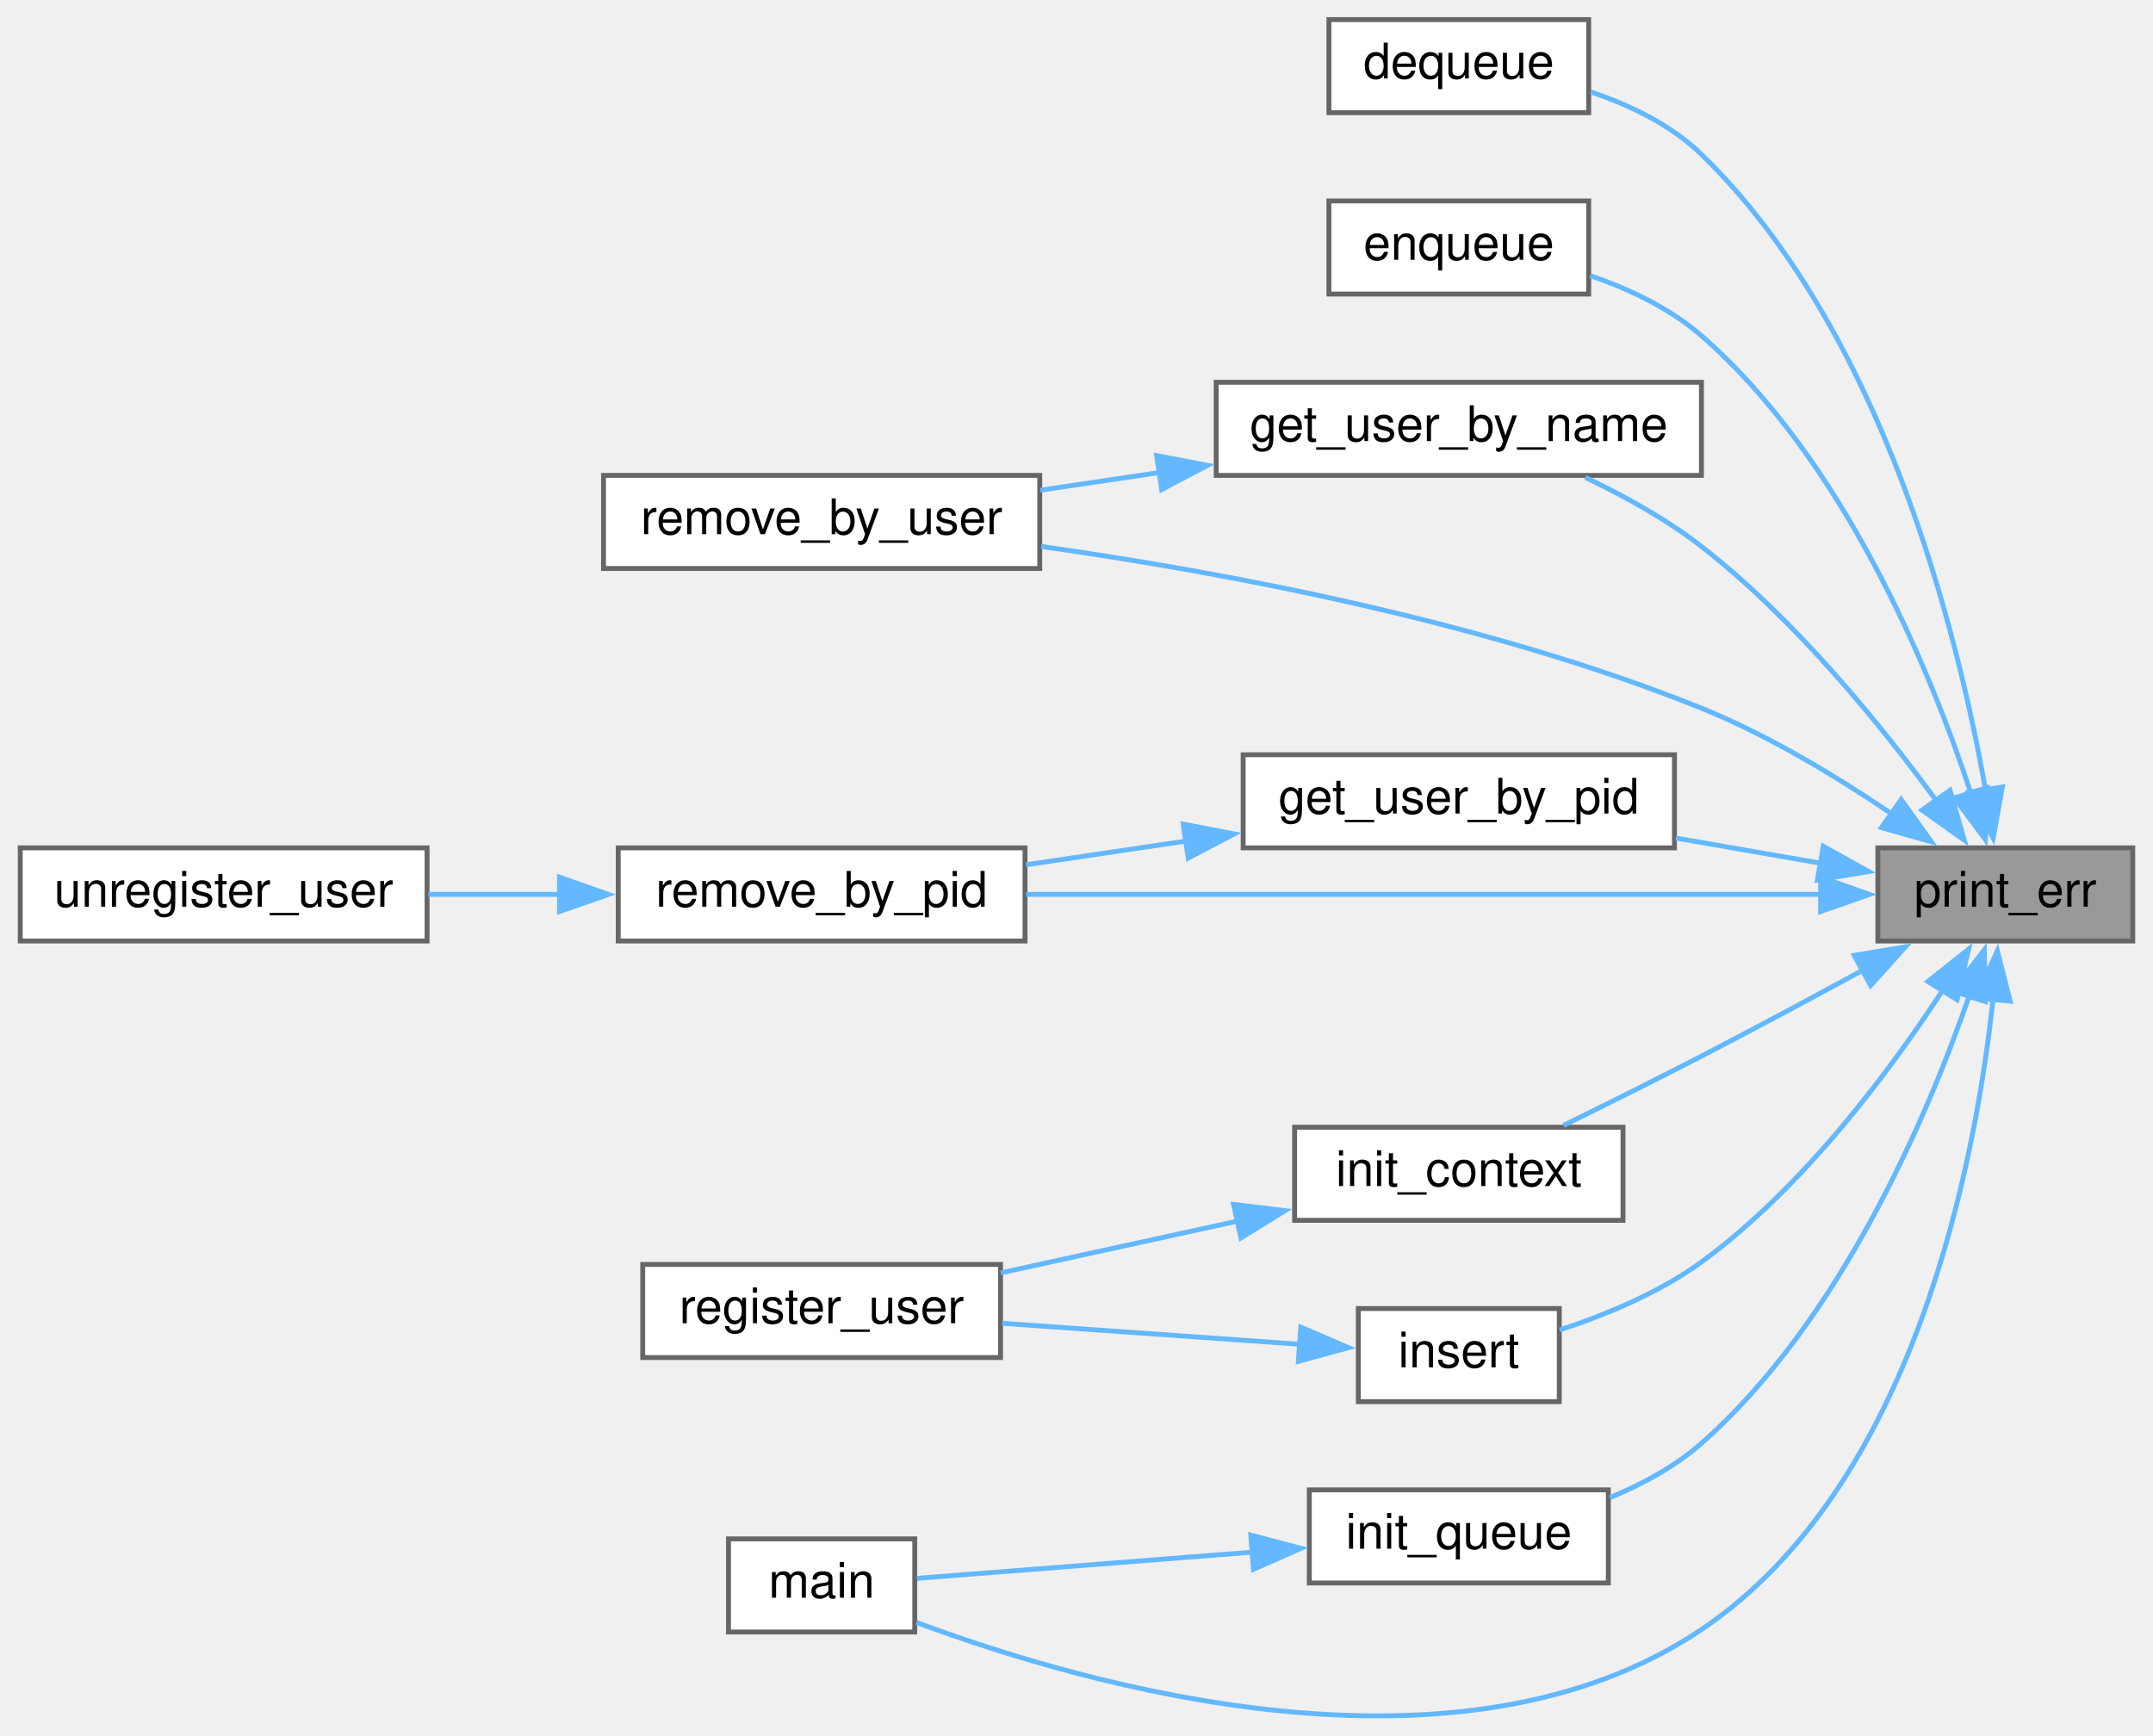
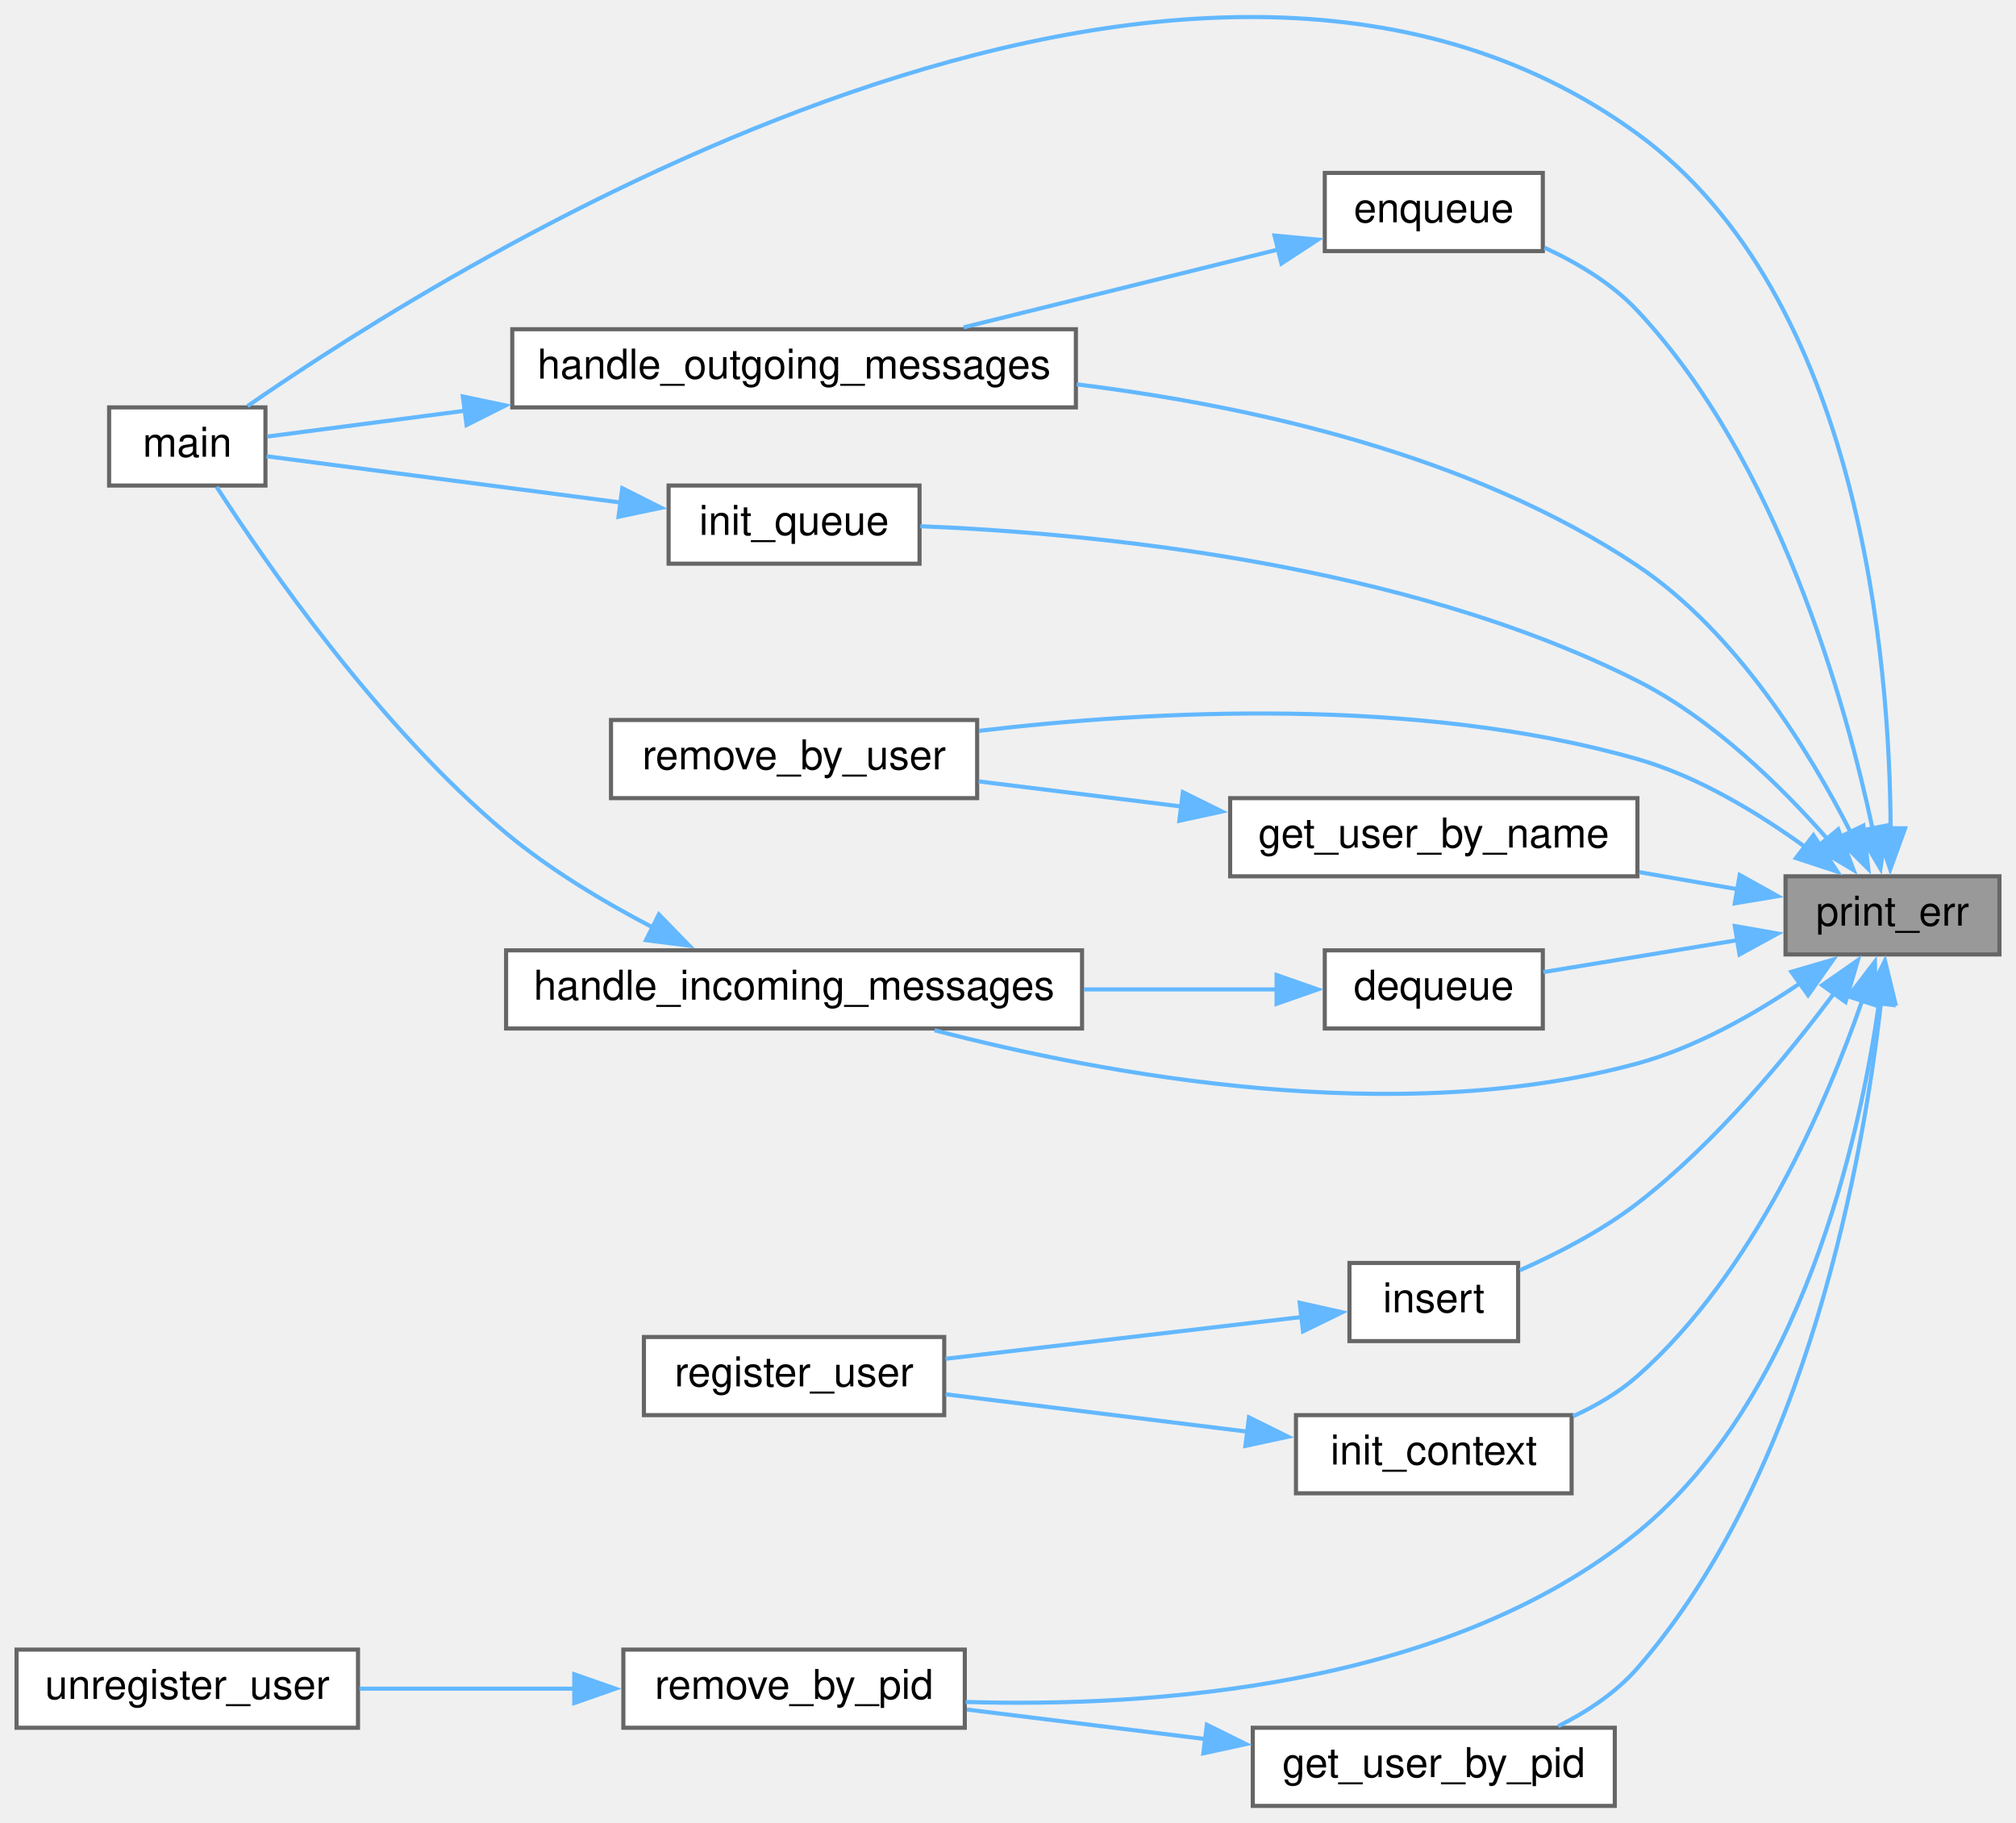
- <svg xmlns="http://www.w3.org/2000/svg" xmlns:xlink="http://www.w3.org/1999/xlink" width="439pt" height="354pt" viewBox="0.00 0.00 439.00 354.21">
-   <g id="graph0" class="graph" transform="scale(1 1) rotate(0) translate(4 350.21)">
+ <svg xmlns="http://www.w3.org/2000/svg" xmlns:xlink="http://www.w3.org/1999/xlink" width="490pt" height="443pt" viewBox="0.00 0.00 490.00 443.04">
+   <g id="graph0" class="graph" transform="scale(1 1) rotate(0) translate(4 439.04)">
    <g id="Node000001" class="node">
      <g id="a_Node000001">
        <a xlink:title="Format and print data as an error.">
-           <polygon fill="#999999" stroke="#666666" points="431,-177.21 379,-177.21 379,-158.21 431,-158.21 431,-177.21" />
-           <text text-anchor="middle" x="405" y="-165.21" font-family="Helvetica,sans-Serif" font-size="10.00">print_err</text>
+           <polygon fill="#999999" stroke="#666666" points="482,-226 430,-226 430,-207 482,-207 482,-226" />
+           <text text-anchor="middle" x="456" y="-214" font-family="Helvetica,sans-Serif" font-size="10.00">print_err</text>
        </a>
      </g>
    </g>
    <g id="Node000002" class="node">
      <g id="a_Node000002">
        <a xlink:href="$queue_8c.html#a1874b6e320d1e54d571c89766d046602" xlink:title="Dequeue a message from the queue and get is as a void* pointing to a structure that will be either   ...">
-           <polygon fill="white" stroke="#666666" points="320,-346.21 267,-346.21 267,-327.21 320,-327.21 320,-346.21" />
-           <text text-anchor="middle" x="293.5" y="-334.21" font-family="Helvetica,sans-Serif" font-size="10.00">dequeue</text>
-         </a>
-       </g>
-     </g>
-     <g id="edge33_Node000001_Node000002" class="edge">
-       <g id="a_edge33_Node000001_Node000002">
-         <a xlink:title=" ">
-           <path fill="none" stroke="#63b8ff" d="M400.98,-188.89C395.29,-221.16 380.05,-282.71 343,-318.71 336.82,-324.72 328.45,-328.76 320.41,-331.45" />
-           <polygon fill="#63b8ff" stroke="#63b8ff" points="404.4,-189.63 402.52,-179.2 397.49,-188.53 404.4,-189.63" />
+           <polygon fill="white" stroke="#666666" points="371,-208 318,-208 318,-189 371,-189 371,-208" />
+           <text text-anchor="middle" x="344.5" y="-196" font-family="Helvetica,sans-Serif" font-size="10.00">dequeue</text>
+         </a>
+       </g>
+     </g>
+     <g id="edge45_Node000001_Node000002" class="edge">
+       <g id="a_edge45_Node000001_Node000002">
+         <a xlink:title=" ">
+           <path fill="none" stroke="#63b8ff" d="M418.29,-210.47C402.81,-207.92 385.18,-205.02 371.14,-202.71" />
+           <polygon fill="#63b8ff" stroke="#63b8ff" points="417.67,-213.91 428.11,-212.08 418.81,-207 417.67,-213.91" />
        </a>
      </g>
    </g>
    <g id="Node000003" class="node">
      <g id="a_Node000003">
-         <a xlink:href="$queue_8c.html#ac51f5d595a9d7376eb0448116c99e1f4" xlink:title="Enqueues a message void* message on the queue.">
-           <polygon fill="white" stroke="#666666" points="320,-309.21 267,-309.21 267,-290.21 320,-290.21 320,-309.21" />
-           <text text-anchor="middle" x="293.5" y="-297.21" font-family="Helvetica,sans-Serif" font-size="10.00">enqueue</text>
-         </a>
-       </g>
-     </g>
-     <g id="edge34_Node000001_Node000003" class="edge">
-       <g id="a_edge34_Node000001_Node000003">
-         <a xlink:title=" ">
-           <path fill="none" stroke="#63b8ff" d="M397.99,-188.34C389.6,-213.66 372.07,-256.35 343,-281.71 336.57,-287.32 328.23,-291.25 320.29,-293.97" />
-           <polygon fill="#63b8ff" stroke="#63b8ff" points="401.29,-189.49 400.93,-178.9 394.61,-187.41 401.29,-189.49" />
+         <a xlink:href="$tcfs__daemon__tools_8c.html#a24bb8f1eddd763598165ab8fa40fcdbd" xlink:title="Dequeue the latest message from the queue and handle it.">
+           <polygon fill="white" stroke="#666666" points="259,-208 119,-208 119,-189 259,-189 259,-208" />
+           <text text-anchor="middle" x="189" y="-196" font-family="Helvetica,sans-Serif" font-size="10.00">handle_incoming_messages</text>
+         </a>
+       </g>
+     </g>
+     <g id="edge56_Node000001_Node000003" class="edge">
+       <g id="a_edge56_Node000001_Node000003">
+         <a xlink:title=" ">
+           <path fill="none" stroke="#63b8ff" d="M433.54,-200C422.39,-192.46 408.17,-184.37 394,-180.5 335.35,-164.48 264.03,-177.9 223.14,-188.57" />
+           <polygon fill="#63b8ff" stroke="#63b8ff" points="431.42,-202.78 441.59,-205.75 435.48,-197.09 431.42,-202.78" />
        </a>
      </g>
    </g>
    <g id="Node000004" class="node">
      <g id="a_Node000004">
-         <a xlink:href="$redis_8c.html#a73711c0a9d0060337409d15dc44f5ad1" xlink:title="Fetch the user on the DB with key name.">
-           <polygon fill="white" stroke="#666666" points="343,-272.21 244,-272.21 244,-253.21 343,-253.21 343,-272.21" />
-           <text text-anchor="middle" x="293.5" y="-260.21" font-family="Helvetica,sans-Serif" font-size="10.00">get_user_by_name</text>
-         </a>
-       </g>
-     </g>
-     <g id="edge35_Node000001_Node000004" class="edge">
-       <g id="a_edge35_Node000001_Node000004">
-         <a xlink:title=" ">
-           <path fill="none" stroke="#63b8ff" d="M391.03,-186.68C379.72,-202.16 362.16,-223.83 343,-238.71 335.88,-244.25 327.28,-249 319.31,-252.79" />
-           <polygon fill="#63b8ff" stroke="#63b8ff" points="393.71,-188.95 396.64,-178.77 388,-184.91 393.71,-188.95" />
+         <a xlink:href="$tcfs__daemon_8c.html#ae66f6b31b5ad750f1fe042a706a4e3d4" xlink:title="main function of the daemon. This will daemonize the program, spawn a thread to handle messages and h...">
+           <polygon fill="white" stroke="#666666" points="60.5,-340 22.5,-340 22.5,-321 60.5,-321 60.5,-340" />
+           <text text-anchor="middle" x="41.5" y="-328" font-family="Helvetica,sans-Serif" font-size="10.00">main</text>
+         </a>
+       </g>
+     </g>
+     <g id="edge64_Node000001_Node000004" class="edge">
+       <g id="a_edge64_Node000001_Node000004">
+         <a xlink:title=" ">
+           <path fill="none" stroke="#63b8ff" d="M455.55,-237.56C455.34,-278.2 448.31,-366.9 394,-406.5 284.03,-486.69 106.46,-375.2 56.17,-340.33" />
+           <polygon fill="#63b8ff" stroke="#63b8ff" points="459.06,-237.66 455.45,-227.7 452.06,-237.73 459.06,-237.66" />
        </a>
      </g>
    </g>
    <g id="Node000005" class="node">
      <g id="a_Node000005">
-         <a xlink:href="$redis_8c.html#a2678c0575f2b6c944fd261255aeaebff" xlink:title="Remove a user from the DB using the name as key.">
-           <polygon fill="white" stroke="#666666" points="208,-253.21 119,-253.21 119,-234.21 208,-234.21 208,-253.21" />
-           <text text-anchor="middle" x="163.5" y="-241.21" font-family="Helvetica,sans-Serif" font-size="10.00">remove_by_user</text>
+         <a xlink:href="$queue_8c.html#ac51f5d595a9d7376eb0448116c99e1f4" xlink:title="Enqueues a message void* message on the queue.">
+           <polygon fill="white" stroke="#666666" points="371,-397 318,-397 318,-378 371,-378 371,-397" />
+           <text text-anchor="middle" x="344.5" y="-385" font-family="Helvetica,sans-Serif" font-size="10.00">enqueue</text>
        </a>
      </g>
    </g>
    <g id="edge48_Node000001_Node000005" class="edge">
      <g id="a_edge48_Node000001_Node000005">
        <a xlink:title=" ">
-           <path fill="none" stroke="#63b8ff" d="M381.81,-184.15C370.66,-191.72 356.64,-200.21 343,-205.71 298.93,-223.5 245.22,-233.49 208.3,-238.71" />
-           <polygon fill="#63b8ff" stroke="#63b8ff" points="383.75,-187.07 389.91,-178.45 379.72,-181.34 383.75,-187.07" />
+           <path fill="none" stroke="#63b8ff" d="M451.17,-237.53C444.53,-268.59 428.18,-326.97 394,-363.5 387.84,-370.08 379.48,-375.11 371.43,-378.81" />
+           <polygon fill="#63b8ff" stroke="#63b8ff" points="454.57,-238.35 453.08,-227.86 447.71,-236.99 454.57,-238.35" />
        </a>
      </g>
    </g>
    <g id="Node000006" class="node">
      <g id="a_Node000006">
-         <a xlink:href="$redis_8c.html#af0bf1bfc99afc940619371e3c76ab4f9" xlink:title="Fetch the user on the DB with key pid.">
-           <polygon fill="white" stroke="#666666" points="337.5,-196.21 249.5,-196.21 249.5,-177.21 337.5,-177.21 337.5,-196.21" />
-           <text text-anchor="middle" x="293.5" y="-184.21" font-family="Helvetica,sans-Serif" font-size="10.00">get_user_by_pid</text>
-         </a>
-       </g>
-     </g>
-     <g id="edge37_Node000001_Node000006" class="edge">
-       <g id="a_edge37_Node000001_Node000006">
-         <a xlink:title=" ">
-           <path fill="none" stroke="#63b8ff" d="M367.49,-174.05C357.97,-175.7 347.61,-177.5 337.78,-179.21" />
-           <polygon fill="#63b8ff" stroke="#63b8ff" points="367.86,-177.54 377.11,-172.38 366.66,-170.64 367.86,-177.54" />
+         <a xlink:href="$tcfs__daemon__tools_8c.html#ab143feba805d6beda83eb69560c3c923" xlink:title="Test if the daemon is working by sending some messages.">
+           <polygon fill="white" stroke="#666666" points="257.5,-359 120.5,-359 120.5,-340 257.5,-340 257.5,-359" />
+           <text text-anchor="middle" x="189" y="-347" font-family="Helvetica,sans-Serif" font-size="10.00">handle_outgoing_messages</text>
+         </a>
+       </g>
+     </g>
+     <g id="edge57_Node000001_Node000006" class="edge">
+       <g id="a_edge57_Node000001_Node000006">
+         <a xlink:title=" ">
+           <path fill="none" stroke="#63b8ff" d="M445.83,-236.7C435.87,-256.3 418.1,-285.37 394,-301.5 353.63,-328.51 299.89,-340.4 257.7,-345.6" />
+           <polygon fill="#63b8ff" stroke="#63b8ff" points="448.93,-238.32 450.12,-227.79 442.63,-235.28 448.93,-238.32" />
        </a>
      </g>
    </g>
    <g id="Node000007" class="node">
      <g id="a_Node000007">
-         <a xlink:href="$redis_8c.html#a6b18d7ad2f1e8275106a5b39c0c7d216" xlink:title="Remove a user from the DB using the PID as key.">
-           <polygon fill="white" stroke="#666666" points="205,-177.21 122,-177.21 122,-158.21 205,-158.21 205,-177.21" />
-           <text text-anchor="middle" x="163.5" y="-165.21" font-family="Helvetica,sans-Serif" font-size="10.00">remove_by_pid</text>
-         </a>
-       </g>
-     </g>
-     <g id="edge47_Node000001_Node000007" class="edge">
-       <g id="a_edge47_Node000001_Node000007">
-         <a xlink:title=" ">
-           <path fill="none" stroke="#63b8ff" d="M367.58,-167.71C323.87,-167.71 250.79,-167.71 205.24,-167.71" />
-           <polygon fill="#63b8ff" stroke="#63b8ff" points="367.31,-171.22 377.31,-167.71 367.31,-164.22 367.31,-171.22" />
+         <a xlink:href="$redis_8c.html#a73711c0a9d0060337409d15dc44f5ad1" xlink:title="Fetch the user on the DB with key name.">
+           <polygon fill="white" stroke="#666666" points="394,-245 295,-245 295,-226 394,-226 394,-245" />
+           <text text-anchor="middle" x="344.5" y="-233" font-family="Helvetica,sans-Serif" font-size="10.00">get_user_by_name</text>
+         </a>
+       </g>
+     </g>
+     <g id="edge51_Node000001_Node000007" class="edge">
+       <g id="a_edge51_Node000001_Node000007">
+         <a xlink:title=" ">
+           <path fill="none" stroke="#63b8ff" d="M418.43,-222.84C410.74,-224.18 402.51,-225.61 394.45,-227.01" />
+           <polygon fill="#63b8ff" stroke="#63b8ff" points="418.86,-226.32 428.11,-221.17 417.66,-219.43 418.86,-226.32" />
+         </a>
+       </g>
+     </g>
+     <g id="Node000008" class="node">
+       <g id="a_Node000008">
+         <a xlink:href="$redis_8c.html#a2678c0575f2b6c944fd261255aeaebff" xlink:title="Remove a user from the DB using the name as key.">
+           <polygon fill="white" stroke="#666666" points="233.5,-264 144.5,-264 144.5,-245 233.5,-245 233.5,-264" />
+           <text text-anchor="middle" x="189" y="-252" font-family="Helvetica,sans-Serif" font-size="10.00">remove_by_user</text>
+         </a>
+       </g>
+     </g>
+     <g id="edge66_Node000001_Node000008" class="edge">
+       <g id="a_edge66_Node000001_Node000008">
+         <a xlink:title=" ">
+           <path fill="none" stroke="#63b8ff" d="M434.87,-233.05C423.59,-241.23 408.85,-250.25 394,-254.5 340.54,-269.79 275.92,-266.33 233.94,-261.36" />
+           <polygon fill="#63b8ff" stroke="#63b8ff" points="436.78,-235.99 442.59,-227.13 432.53,-230.43 436.78,-235.99" />
        </a>
      </g>
    </g>
    <g id="Node000009" class="node">
      <g id="a_Node000009">
+         <a xlink:href="$redis_8c.html#af0bf1bfc99afc940619371e3c76ab4f9" xlink:title="Fetch the user on the DB with key pid.">
+           <polygon fill="white" stroke="#666666" points="388.5,-19 300.5,-19 300.5,0 388.5,0 388.5,-19" />
+           <text text-anchor="middle" x="344.5" y="-7" font-family="Helvetica,sans-Serif" font-size="10.00">get_user_by_pid</text>
+         </a>
+       </g>
+     </g>
+     <g id="edge53_Node000001_Node000009" class="edge">
+       <g id="a_edge53_Node000001_Node000009">
+         <a xlink:title=" ">
+           <path fill="none" stroke="#63b8ff" d="M453.24,-195.64C449.1,-158.75 435.71,-81.39 394,-33.5 388.82,-27.55 381.81,-22.92 374.74,-19.38" />
+           <polygon fill="#63b8ff" stroke="#63b8ff" points="449.73,-195.77 454.2,-205.38 456.7,-195.08 449.73,-195.77" />
+         </a>
+       </g>
+     </g>
+     <g id="Node000010" class="node">
+       <g id="a_Node000010">
+         <a xlink:href="$redis_8c.html#a6b18d7ad2f1e8275106a5b39c0c7d216" xlink:title="Remove a user from the DB using the PID as key.">
+           <polygon fill="white" stroke="#666666" points="230.5,-38 147.5,-38 147.5,-19 230.5,-19 230.5,-38" />
+           <text text-anchor="middle" x="189" y="-26" font-family="Helvetica,sans-Serif" font-size="10.00">remove_by_pid</text>
+         </a>
+       </g>
+     </g>
+     <g id="edge65_Node000001_Node000010" class="edge">
+       <g id="a_edge65_Node000001_Node000010">
+         <a xlink:title=" ">
+           <path fill="none" stroke="#63b8ff" d="M452.72,-195.14C448,-162.13 434,-99.13 394,-66.5 347.66,-28.69 275.64,-23.94 230.73,-25.27" />
+           <polygon fill="#63b8ff" stroke="#63b8ff" points="449.25,-195.57 453.96,-205.05 456.19,-194.7 449.25,-195.57" />
+         </a>
+       </g>
+     </g>
+     <g id="Node000012" class="node">
+       <g id="a_Node000012">
        <a xlink:href="$redis_8c.html#a1f6dc2f98a71a88567fe11fd9e2585ea" xlink:title="initialize the context for the Redis DB">
-           <polygon fill="white" stroke="#666666" points="327,-120.21 260,-120.21 260,-101.21 327,-101.21 327,-120.21" />
-           <text text-anchor="middle" x="293.5" y="-108.21" font-family="Helvetica,sans-Serif" font-size="10.00">init_context</text>
-         </a>
-       </g>
-     </g>
-     <g id="edge40_Node000001_Node000009" class="edge">
-       <g id="a_edge40_Node000001_Node000009">
-         <a xlink:title=" ">
-           <path fill="none" stroke="#63b8ff" d="M375.85,-152.21C365.56,-146.61 353.79,-140.3 343,-134.71 333.82,-129.96 323.58,-124.86 314.88,-120.59" />
-           <polygon fill="#63b8ff" stroke="#63b8ff" points="374.16,-155.27 384.61,-157 377.52,-149.13 374.16,-155.27" />
+           <polygon fill="white" stroke="#666666" points="378,-95 311,-95 311,-76 378,-76 378,-95" />
+           <text text-anchor="middle" x="344.5" y="-83" font-family="Helvetica,sans-Serif" font-size="10.00">init_context</text>
+         </a>
+       </g>
+     </g>
+     <g id="edge58_Node000001_Node000012" class="edge">
+       <g id="a_edge58_Node000001_Node000012">
+         <a xlink:title=" ">
+           <path fill="none" stroke="#63b8ff" d="M448.69,-195.95C440.08,-171.11 422.4,-129.55 394,-104.5 389.46,-100.49 383.97,-97.28 378.34,-94.72" />
+           <polygon fill="#63b8ff" stroke="#63b8ff" points="445.28,-196.8 451.72,-205.21 451.93,-194.62 445.28,-196.8" />
+         </a>
+       </g>
+     </g>
+     <g id="Node000014" class="node">
+       <g id="a_Node000014">
+         <a xlink:href="$queue_8c.html#a6997b2cacf3d2e49bc848d0274e24b13" xlink:title="Initialize the message queue.">
+           <polygon fill="white" stroke="#666666" points="219.5,-321 158.5,-321 158.5,-302 219.5,-302 219.5,-321" />
+           <text text-anchor="middle" x="189" y="-309" font-family="Helvetica,sans-Serif" font-size="10.00">init_queue</text>
+         </a>
+       </g>
+     </g>
+     <g id="edge60_Node000001_Node000014" class="edge">
+       <g id="a_edge60_Node000001_Node000014">
+         <a xlink:title=" ">
+           <path fill="none" stroke="#63b8ff" d="M440.32,-234.92C429.04,-247.78 412.32,-264.24 394,-273.5 336.93,-302.34 260.92,-309.45 219.68,-311.11" />
+           <polygon fill="#63b8ff" stroke="#63b8ff" points="442.8,-237.42 446.55,-227.51 437.44,-232.92 442.8,-237.42" />
+         </a>
+       </g>
+     </g>
+     <g id="Node000015" class="node">
+       <g id="a_Node000015">
+         <a xlink:href="$redis_8c.html#ac9878ee09b53700eb08c1f175873c30b" xlink:title="Insert a new user in the DB.">
+           <polygon fill="white" stroke="#666666" points="365,-132 324,-132 324,-113 365,-113 365,-132" />
+           <text text-anchor="middle" x="344.5" y="-120" font-family="Helvetica,sans-Serif" font-size="10.00">insert</text>
+         </a>
+       </g>
+     </g>
+     <g id="edge62_Node000001_Node000015" class="edge">
+       <g id="a_edge62_Node000001_Node000015">
+         <a xlink:title=" ">
+           <path fill="none" stroke="#63b8ff" d="M441.98,-197.81C430.64,-182.56 413.06,-161.19 394,-146.5 385.37,-139.85 374.6,-134.29 365.41,-130.21" />
+           <polygon fill="#63b8ff" stroke="#63b8ff" points="438.9,-199.54 447.59,-205.6 444.58,-195.44 438.9,-199.54" />
+         </a>
+       </g>
+     </g>
+     <g id="edge46_Node000002_Node000003" class="edge">
+       <g id="a_edge46_Node000002_Node000003">
+         <a xlink:title=" ">
+           <path fill="none" stroke="#63b8ff" d="M306.56,-198.5C292.39,-198.5 275.72,-198.5 259.49,-198.5" />
+           <polygon fill="#63b8ff" stroke="#63b8ff" points="306.29,-202 316.29,-198.5 306.29,-195 306.29,-202" />
+         </a>
+       </g>
+     </g>
+     <g id="edge47_Node000003_Node000004" class="edge">
+       <g id="a_edge47_Node000003_Node000004">
+         <a xlink:title=" ">
+           <path fill="none" stroke="#63b8ff" d="M154.79,-213.49C142.86,-219.7 129.72,-227.55 119,-236.5 87.99,-262.39 60.46,-302.32 48.64,-320.67" />
+           <polygon fill="#63b8ff" stroke="#63b8ff" points="156.13,-216.73 163.52,-209.14 153,-210.47 156.13,-216.73" />
+         </a>
+       </g>
+     </g>
+     <g id="edge49_Node000005_Node000006" class="edge">
+       <g id="a_edge49_Node000005_Node000006">
+         <a xlink:title=" ">
+           <path fill="none" stroke="#63b8ff" d="M306.75,-378.4C283.68,-372.69 253.92,-365.32 230.22,-359.46" />
+           <polygon fill="#63b8ff" stroke="#63b8ff" points="305.79,-381.77 316.34,-380.78 307.47,-374.98 305.79,-381.77" />
+         </a>
+       </g>
+     </g>
+     <g id="edge50_Node000006_Node000004" class="edge">
+       <g id="a_edge50_Node000006_Node000004">
+         <a xlink:title=" ">
+           <path fill="none" stroke="#63b8ff" d="M109.1,-339.2C91.05,-336.84 73.51,-334.55 60.96,-332.91" />
+           <polygon fill="#63b8ff" stroke="#63b8ff" points="108.49,-342.65 118.86,-340.47 109.4,-335.71 108.49,-342.65" />
+         </a>
+       </g>
+     </g>
+     <g id="edge52_Node000007_Node000008" class="edge">
+       <g id="a_edge52_Node000007_Node000008">
+         <a xlink:title=" ">
+           <path fill="none" stroke="#63b8ff" d="M283.3,-242.95C266.81,-244.99 249.25,-247.17 233.86,-249.07" />
+           <polygon fill="#63b8ff" stroke="#63b8ff" points="283.51,-246.45 293.01,-241.75 282.65,-239.5 283.51,-246.45" />
+         </a>
+       </g>
+     </g>
+     <g id="edge54_Node000009_Node000010" class="edge">
+       <g id="a_edge54_Node000009_Node000010">
+         <a xlink:title=" ">
+           <path fill="none" stroke="#63b8ff" d="M289.05,-16.24C269.94,-18.6 248.81,-21.22 231,-23.43" />
+           <polygon fill="#63b8ff" stroke="#63b8ff" points="289.34,-19.73 298.83,-15.03 288.48,-12.78 289.34,-19.73" />
        </a>
      </g>
    </g>
    <g id="Node000011" class="node">
      <g id="a_Node000011">
-         <a xlink:href="$queue_8c.html#a6997b2cacf3d2e49bc848d0274e24b13" xlink:title="Initialize the message queue.">
-           <polygon fill="white" stroke="#666666" points="324,-46.21 263,-46.21 263,-27.21 324,-27.21 324,-46.21" />
-           <text text-anchor="middle" x="293.5" y="-34.21" font-family="Helvetica,sans-Serif" font-size="10.00">init_queue</text>
-         </a>
-       </g>
-     </g>
-     <g id="edge42_Node000001_Node000011" class="edge">
-       <g id="a_edge42_Node000001_Node000011">
-         <a xlink:title=" ">
-           <path fill="none" stroke="#63b8ff" d="M397.69,-147.16C389.08,-122.33 371.4,-80.76 343,-55.71 337.64,-50.99 330.97,-47.37 324.31,-44.63" />
-           <polygon fill="#63b8ff" stroke="#63b8ff" points="394.28,-148.01 400.72,-156.43 400.93,-145.83 394.28,-148.01" />
-         </a>
-       </g>
-     </g>
-     <g id="Node000012" class="node">
-       <g id="a_Node000012">
-         <a xlink:href="$tcfs__daemon_8c.html#ae66f6b31b5ad750f1fe042a706a4e3d4" xlink:title="main function of the daemon. This will daemonize the program, spawn a thread to handle messages and h...">
-           <polygon fill="white" stroke="#666666" points="182.5,-36.21 144.5,-36.21 144.5,-17.21 182.5,-17.21 182.5,-36.21" />
-           <text text-anchor="middle" x="163.5" y="-24.21" font-family="Helvetica,sans-Serif" font-size="10.00">main</text>
-         </a>
-       </g>
-     </g>
-     <g id="edge46_Node000001_Node000012" class="edge">
-       <g id="a_edge46_Node000001_Node000012">
-         <a xlink:title=" ">
-           <path fill="none" stroke="#63b8ff" d="M402.5,-146.38C398.84,-112.38 386.23,-46.8 343,-17.71 293.44,15.63 217.49,-6.26 182.85,-19.17" />
-           <polygon fill="#63b8ff" stroke="#63b8ff" points="399.01,-146.56 403.38,-156.21 405.98,-145.94 399.01,-146.56" />
+         <a xlink:href="$user__db_8c.html#a6e2fcf4aa637e61f69b1b601981663cf" xlink:title="Remove a user from the DB.">
+           <polygon fill="white" stroke="#666666" points="83,-38 0,-38 0,-19 83,-19 83,-38" />
+           <text text-anchor="middle" x="41.5" y="-26" font-family="Helvetica,sans-Serif" font-size="10.00">unregister_user</text>
+         </a>
+       </g>
+     </g>
+     <g id="edge55_Node000010_Node000011" class="edge">
+       <g id="a_edge55_Node000010_Node000011">
+         <a xlink:title=" ">
+           <path fill="none" stroke="#63b8ff" d="M136.01,-28.5C118.71,-28.5 99.7,-28.5 83.36,-28.5" />
+           <polygon fill="#63b8ff" stroke="#63b8ff" points="135.57,-32 145.57,-28.5 135.57,-25 135.57,-32" />
        </a>
      </g>
    </g>
    <g id="Node000013" class="node">
      <g id="a_Node000013">
-         <a xlink:href="$redis_8c.html#ac9878ee09b53700eb08c1f175873c30b" xlink:title="Insert a new user in the DB.">
-           <polygon fill="white" stroke="#666666" points="314,-83.21 273,-83.21 273,-64.21 314,-64.21 314,-83.21" />
-           <text text-anchor="middle" x="293.5" y="-71.21" font-family="Helvetica,sans-Serif" font-size="10.00">insert</text>
-         </a>
-       </g>
-     </g>
-     <g id="edge44_Node000001_Node000013" class="edge">
-       <g id="a_edge44_Node000001_Node000013">
-         <a xlink:title=" ">
-           <path fill="none" stroke="#63b8ff" d="M392.44,-148.48C381.52,-131.75 363.77,-107.88 343,-92.71 334.38,-86.42 323.4,-81.89 314.07,-78.84" />
-           <polygon fill="#63b8ff" stroke="#63b8ff" points="389.22,-149.95 397.51,-156.55 395.15,-146.22 389.22,-149.95" />
-         </a>
-       </g>
-     </g>
-     <g id="edge36_Node000004_Node000005" class="edge">
-       <g id="a_edge36_Node000004_Node000005">
-         <a xlink:title=" ">
-           <path fill="none" stroke="#63b8ff" d="M232.59,-253.82C224.33,-252.6 215.98,-251.36 208.09,-250.18" />
-           <polygon fill="#63b8ff" stroke="#63b8ff" points="231.84,-257.25 242.25,-255.26 232.87,-250.33 231.84,-257.25" />
-         </a>
-       </g>
-     </g>
-     <g id="edge38_Node000006_Node000007" class="edge">
-       <g id="a_edge38_Node000006_Node000007">
-         <a xlink:title=" ">
-           <path fill="none" stroke="#63b8ff" d="M237.92,-178.61C226.95,-176.98 215.6,-175.3 205.2,-173.76" />
-           <polygon fill="#63b8ff" stroke="#63b8ff" points="237.26,-182.05 247.67,-180.06 238.29,-175.13 237.26,-182.05" />
-         </a>
-       </g>
-     </g>
-     <g id="Node000008" class="node">
-       <g id="a_Node000008">
-         <a xlink:href="$user__db_8c.html#a6e2fcf4aa637e61f69b1b601981663cf" xlink:title="Remove a user from the DB.">
-           <polygon fill="white" stroke="#666666" points="83,-177.21 0,-177.21 0,-158.21 83,-158.21 83,-177.21" />
-           <text text-anchor="middle" x="41.5" y="-165.21" font-family="Helvetica,sans-Serif" font-size="10.00">unregister_user</text>
-         </a>
-       </g>
-     </g>
-     <g id="edge39_Node000007_Node000008" class="edge">
-       <g id="a_edge39_Node000007_Node000008">
-         <a xlink:title=" ">
-           <path fill="none" stroke="#63b8ff" d="M110.28,-167.71C101.24,-167.71 91.96,-167.71 83.28,-167.71" />
-           <polygon fill="#63b8ff" stroke="#63b8ff" points="110.02,-171.22 120.02,-167.71 110.02,-164.22 110.02,-171.22" />
-         </a>
-       </g>
-     </g>
-     <g id="Node000010" class="node">
-       <g id="a_Node000010">
        <a xlink:href="$user__db_8c.html#a2ae8a82033440194ad80949cd4493971" xlink:title="Register or update a user in the db, this relies on the redis.c file.">
-           <polygon fill="white" stroke="#666666" points="200,-92.21 127,-92.21 127,-73.21 200,-73.21 200,-92.21" />
-           <text text-anchor="middle" x="163.5" y="-80.21" font-family="Helvetica,sans-Serif" font-size="10.00">register_user</text>
-         </a>
-       </g>
-     </g>
-     <g id="edge41_Node000009_Node000010" class="edge">
-       <g id="a_edge41_Node000009_Node000010">
-         <a xlink:title=" ">
-           <path fill="none" stroke="#63b8ff" d="M248.42,-101.07C232.62,-97.62 215.03,-93.77 200.05,-90.49" />
-           <polygon fill="#63b8ff" stroke="#63b8ff" points="247.54,-104.46 258.06,-103.18 249.04,-97.62 247.54,-104.46" />
-         </a>
-       </g>
-     </g>
-     <g id="edge43_Node000011_Node000012" class="edge">
-       <g id="a_edge43_Node000011_Node000012">
-         <a xlink:title=" ">
-           <path fill="none" stroke="#63b8ff" d="M251.58,-33.52C228.51,-31.72 200.81,-29.55 182.94,-28.16" />
-           <polygon fill="#63b8ff" stroke="#63b8ff" points="251.06,-36.99 261.3,-34.28 251.61,-30.01 251.06,-36.99" />
-         </a>
-       </g>
-     </g>
-     <g id="edge45_Node000013_Node000010" class="edge">
-       <g id="a_edge45_Node000013_Node000010">
-         <a xlink:title=" ">
-           <path fill="none" stroke="#63b8ff" d="M261.21,-75.91C242.81,-77.21 219.47,-78.85 200.33,-80.2" />
-           <polygon fill="#63b8ff" stroke="#63b8ff" points="261.26,-79.42 270.99,-75.23 260.77,-72.44 261.26,-79.42" />
+           <polygon fill="white" stroke="#666666" points="225.5,-114 152.5,-114 152.5,-95 225.5,-95 225.5,-114" />
+           <text text-anchor="middle" x="189" y="-102" font-family="Helvetica,sans-Serif" font-size="10.00">register_user</text>
+         </a>
+       </g>
+     </g>
+     <g id="edge59_Node000012_Node000013" class="edge">
+       <g id="a_edge59_Node000012_Node000013">
+         <a xlink:title=" ">
+           <path fill="none" stroke="#63b8ff" d="M299.23,-90.98C275.93,-93.86 247.73,-97.35 225.82,-100.07" />
+           <polygon fill="#63b8ff" stroke="#63b8ff" points="299.57,-94.46 309.07,-89.76 298.71,-87.52 299.57,-94.46" />
+         </a>
+       </g>
+     </g>
+     <g id="edge61_Node000014_Node000004" class="edge">
+       <g id="a_edge61_Node000014_Node000004">
+         <a xlink:title=" ">
+           <path fill="none" stroke="#63b8ff" d="M147,-316.85C118.63,-320.56 82.26,-325.31 60.76,-328.12" />
+           <polygon fill="#63b8ff" stroke="#63b8ff" points="147.24,-320.35 156.7,-315.59 146.33,-313.41 147.24,-320.35" />
+         </a>
+       </g>
+     </g>
+     <g id="edge63_Node000015_Node000013" class="edge">
+       <g id="a_edge63_Node000015_Node000013">
+         <a xlink:title=" ">
+           <path fill="none" stroke="#63b8ff" d="M312.34,-118.85C287.27,-115.91 252.02,-111.77 225.8,-108.7" />
+           <polygon fill="#63b8ff" stroke="#63b8ff" points="311.9,-122.32 322.24,-120.01 312.72,-115.37 311.9,-122.32" />
        </a>
      </g>
    </g>
  </g>
</svg>
